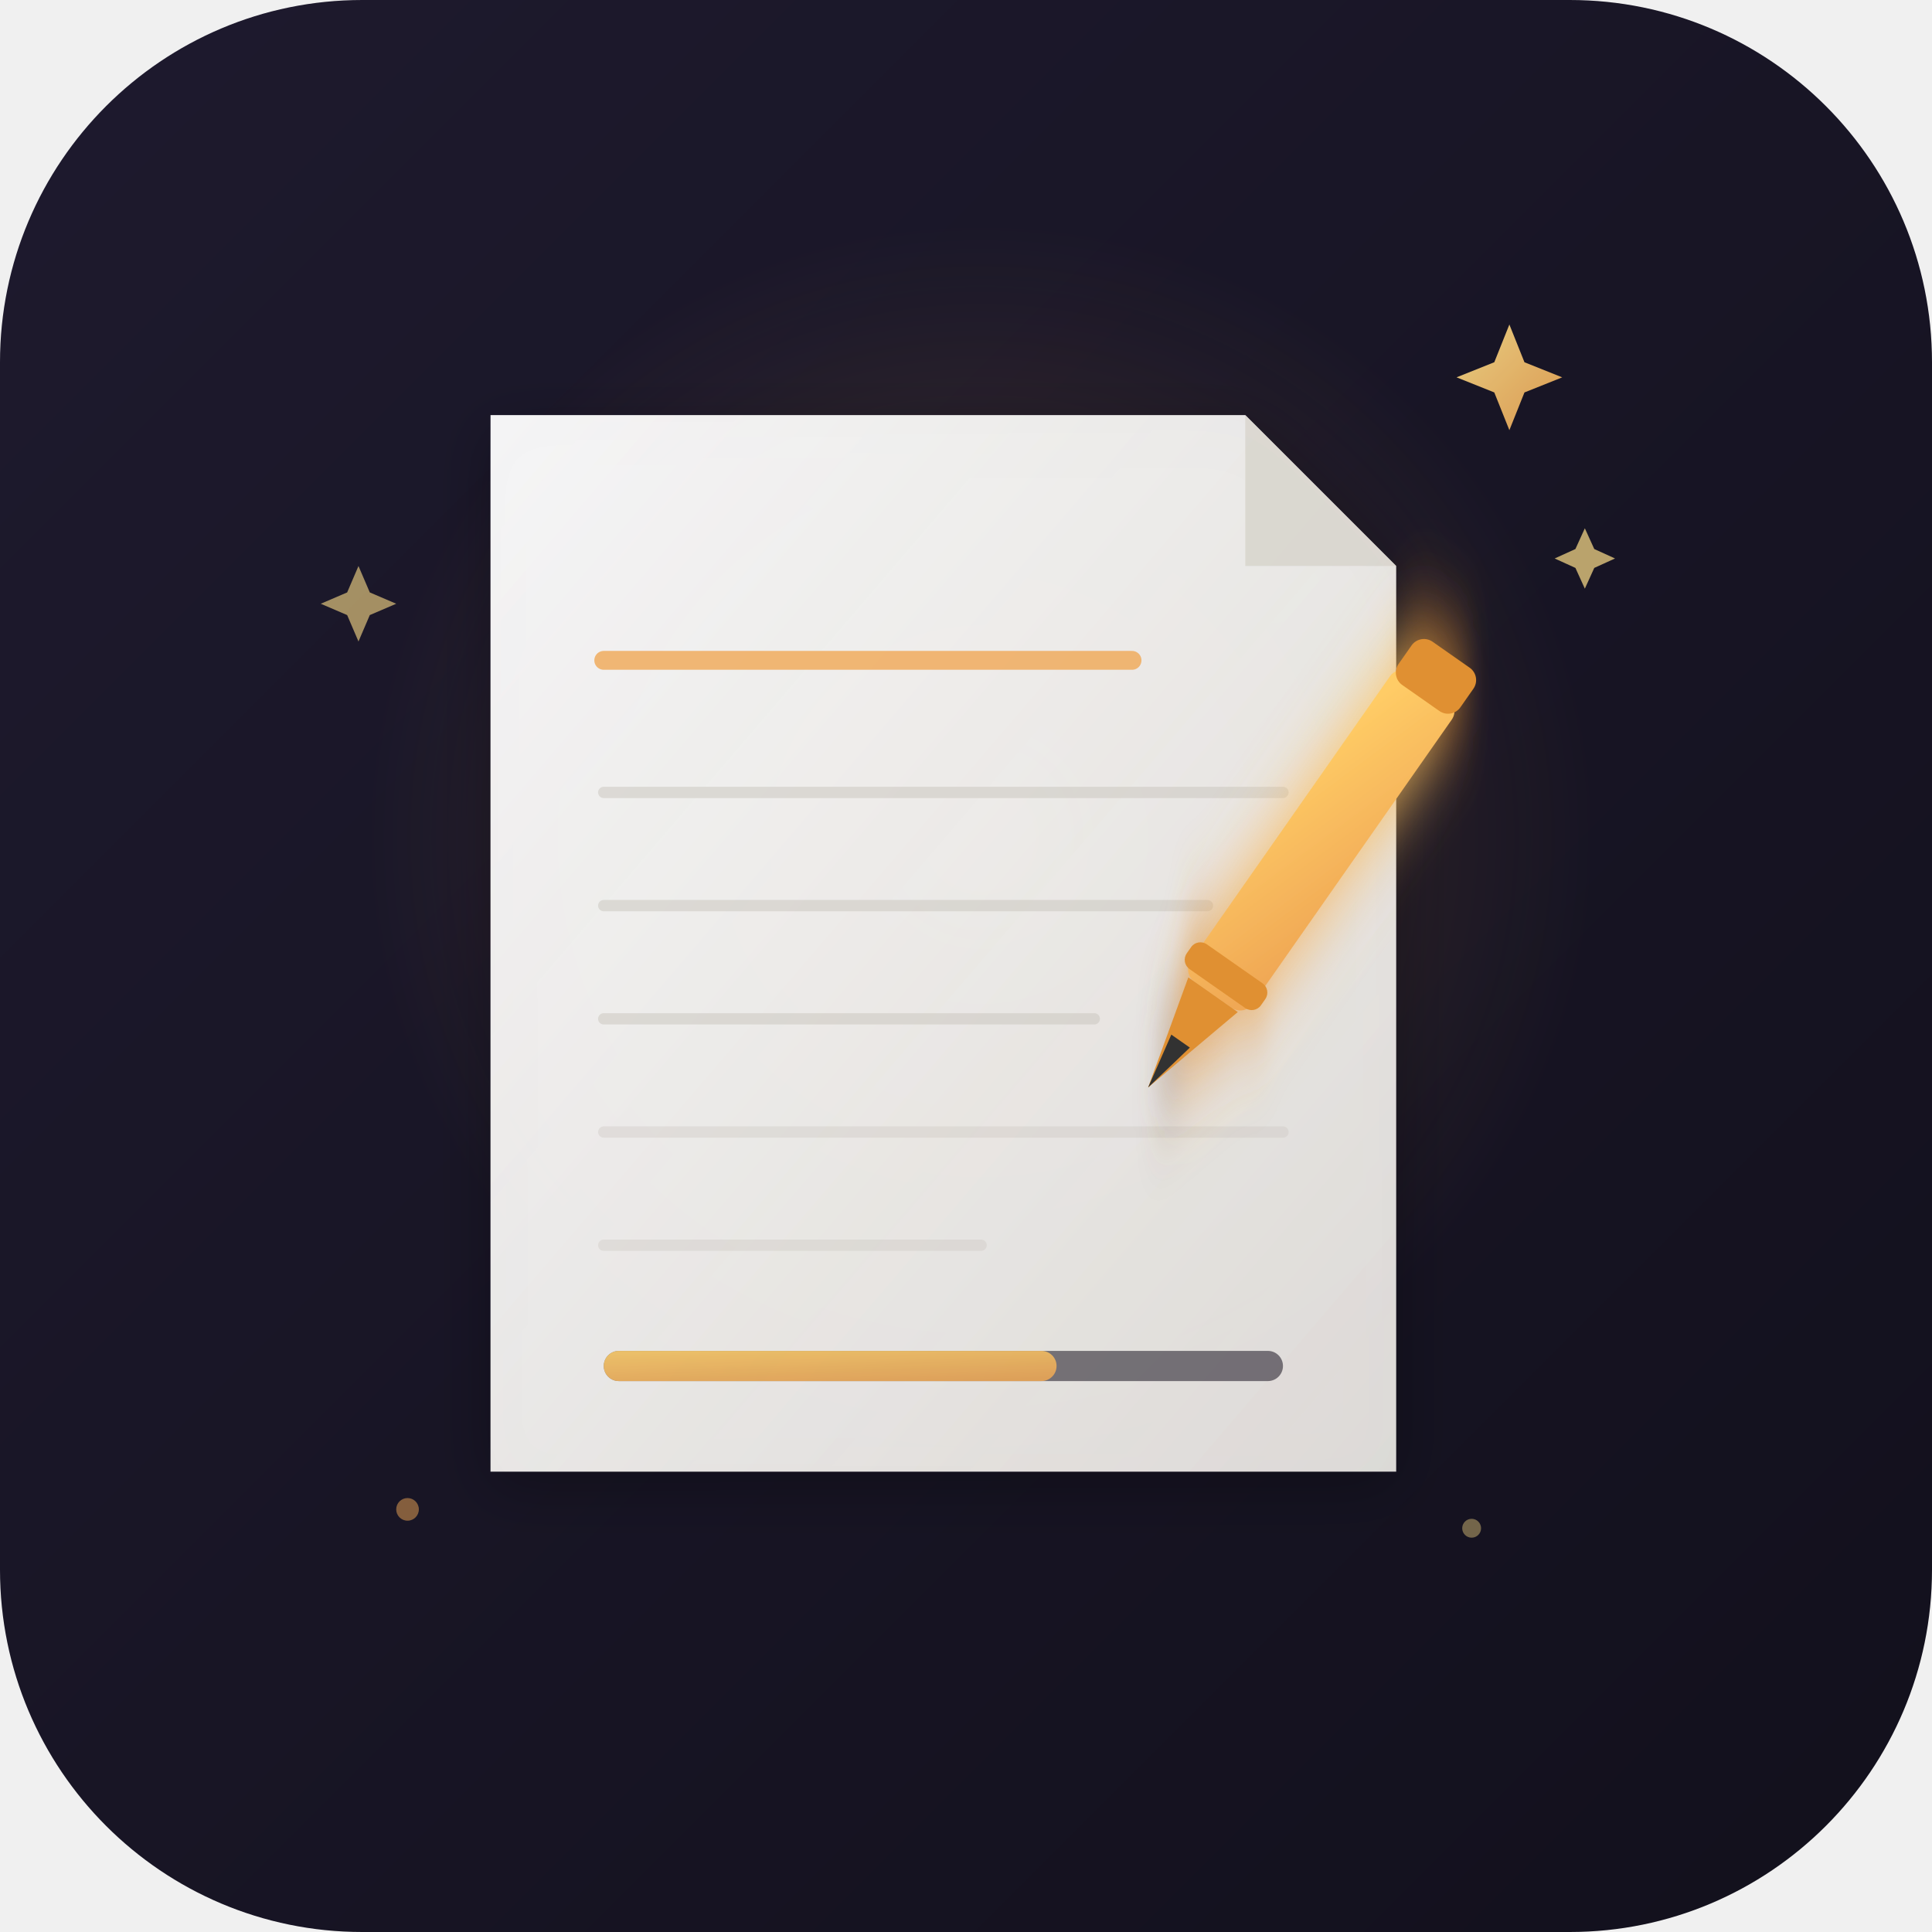
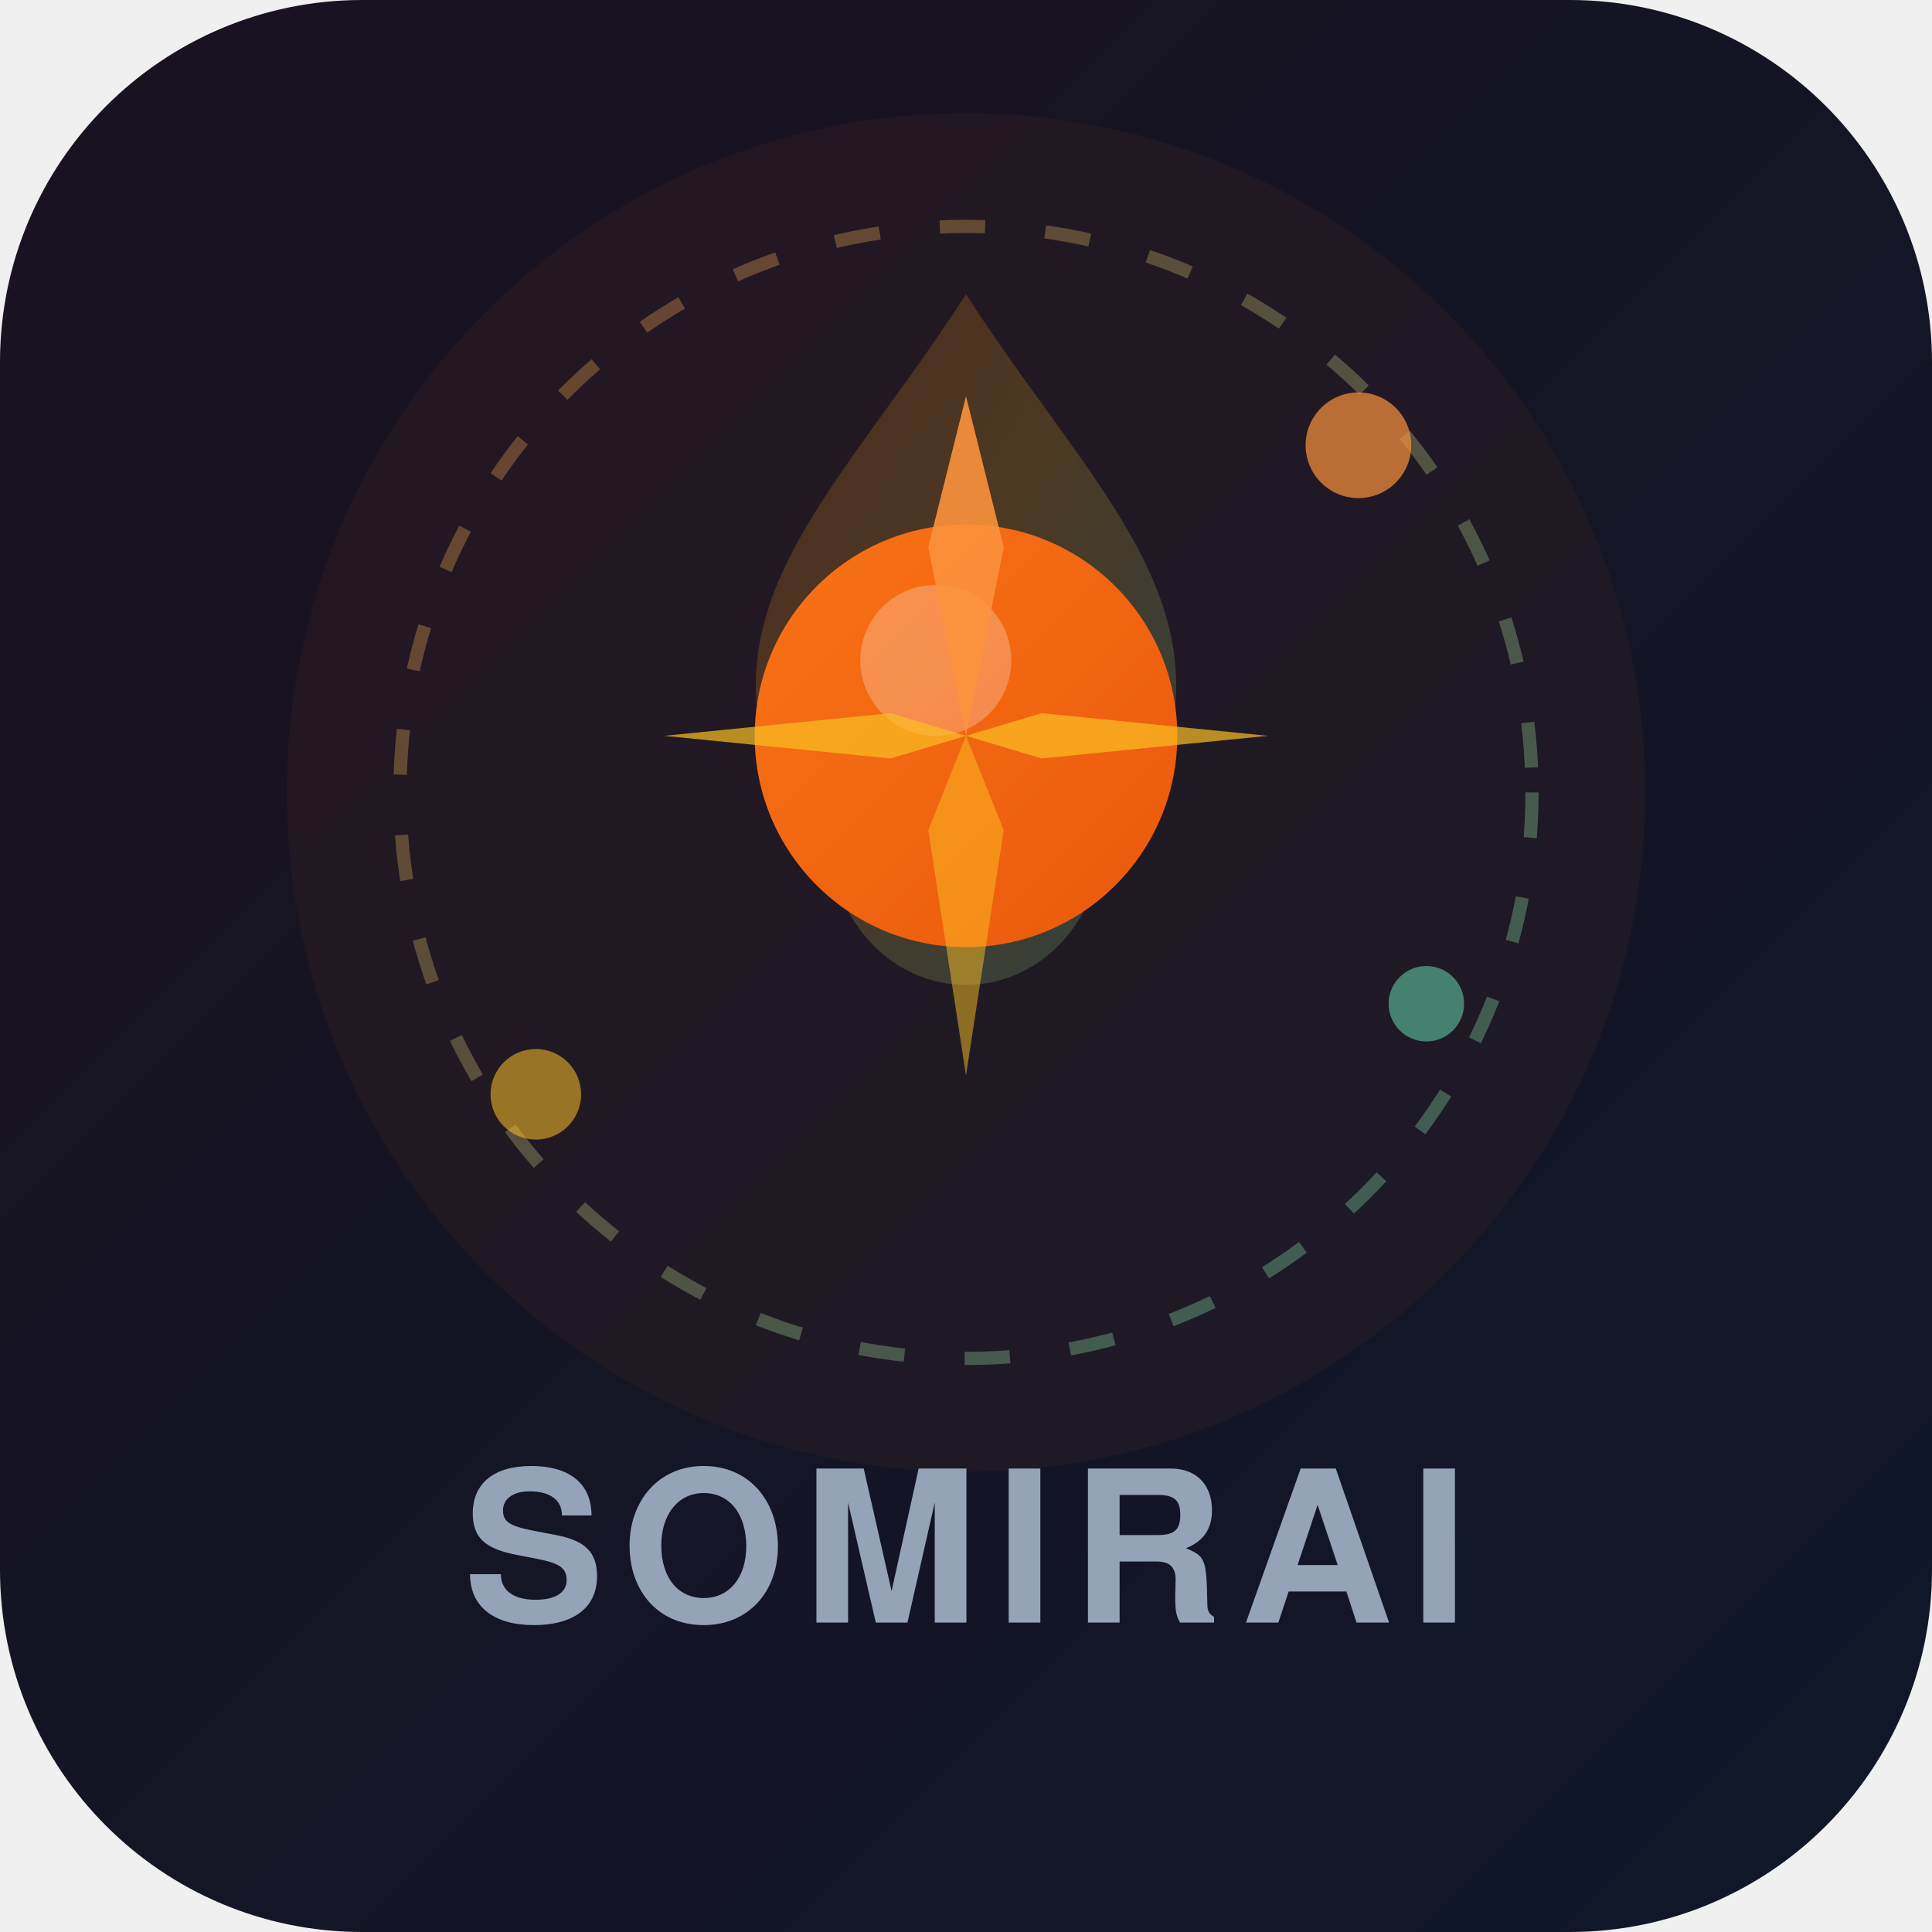
<svg xmlns="http://www.w3.org/2000/svg" viewBox="0 0 512 512">
  <defs>
-     <linearGradient id="bgGrad" x1="0%" y1="0%" x2="100%" y2="100%">
-       <stop offset="0%" stop-color="#1e1a2e" />
-       <stop offset="100%" stop-color="#12101c" />
+     <linearGradient id="bgG" x1="0%" y1="0%" x2="100%" y2="100%">
+       <stop offset="0%" stop-color="#1a1220" />
+       <stop offset="100%" stop-color="#0f172a" />
    </linearGradient>
-     <linearGradient id="penGrad" x1="20%" y1="0%" x2="80%" y2="100%">
-       <stop offset="0%" stop-color="#ffcc66" />
-       <stop offset="100%" stop-color="#f0a855" />
+     <linearGradient id="spG" x1="0%" y1="0%" x2="100%" y2="100%">
+       <stop offset="0%" stop-color="#f97316" />
+       <stop offset="45%" stop-color="#fbbf24" />
+       <stop offset="100%" stop-color="#6ee7b7" />
    </linearGradient>
-     <linearGradient id="pageGrad" x1="0%" y1="0%" x2="100%" y2="100%">
-       <stop offset="0%" stop-color="#ffffff" stop-opacity="0.95" />
-       <stop offset="100%" stop-color="#f0ede8" stop-opacity="0.9" />
+     <linearGradient id="coG" x1="0%" y1="0%" x2="100%" y2="100%">
+       <stop offset="0%" stop-color="#f97316" />
+       <stop offset="100%" stop-color="#ea580c" />
    </linearGradient>
-     <linearGradient id="sparkGrad" x1="0%" y1="0%" x2="100%" y2="100%">
-       <stop offset="0%" stop-color="#ffe08a" />
-       <stop offset="100%" stop-color="#f0a855" />
+     <linearGradient id="obG" x1="0%" y1="0%" x2="100%" y2="100%">
+       <stop offset="0%" stop-color="#fb923c" />
+       <stop offset="100%" stop-color="#6ee7b7" />
    </linearGradient>
-     <radialGradient id="glowGrad" cx="50%" cy="45%" r="45%">
-       <stop offset="0%" stop-color="#f0a855" stop-opacity="0.2" />
-       <stop offset="100%" stop-color="#f0a855" stop-opacity="0" />
-     </radialGradient>
-     <filter id="glow" x="-30%" y="-30%" width="160%" height="160%">
-       <feGaussianBlur in="SourceGraphic" stdDeviation="10" result="blur" />
-       <feMerge>
-         <feMergeNode in="blur" />
-         <feMergeNode in="SourceGraphic" />
-       </feMerge>
-     </filter>
-     <filter id="shadow" x="-10%" y="-10%" width="130%" height="130%">
-       <feDropShadow dx="0" dy="4" stdDeviation="8" flood-color="#000" flood-opacity="0.3" />
-     </filter>
  </defs>
-   <rect width="512" height="512" fill="url(#bgGrad)" rx="96" />
-   <ellipse cx="260" cy="240" rx="180" ry="180" fill="url(#glowGrad)" />
-   <g filter="url(#shadow)">
-     <path d="M 130 110 L 330 110 L 370 150 L 370 390 L 130 390 Z" fill="url(#pageGrad)" rx="8" />
-     <path d="M 330 110 L 330 150 L 370 150 Z" fill="#d8d4cc" opacity="0.8" />
-   </g>
-   <line x1="160" y1="175" x2="300" y2="175" stroke="#f0a855" stroke-width="5" stroke-linecap="round" opacity="0.8" />
-   <line x1="160" y1="210" x2="340" y2="210" stroke="#c8c4bc" stroke-width="3" stroke-linecap="round" opacity="0.5" />
-   <line x1="160" y1="240" x2="320" y2="240" stroke="#c8c4bc" stroke-width="3" stroke-linecap="round" opacity="0.5" />
-   <line x1="160" y1="270" x2="290" y2="270" stroke="#c8c4bc" stroke-width="3" stroke-linecap="round" opacity="0.5" />
-   <line x1="160" y1="300" x2="340" y2="300" stroke="#c8c4bc" stroke-width="3" stroke-linecap="round" opacity="0.35" />
-   <line x1="160" y1="330" x2="260" y2="330" stroke="#c8c4bc" stroke-width="3" stroke-linecap="round" opacity="0.35" />
-   <g transform="translate(310, 280) rotate(35)" filter="url(#glow)">
-     <rect x="-10" y="-120" width="20" height="100" rx="4" fill="url(#penGrad)" />
-     <rect x="-12" y="-30" width="24" height="8" rx="3" fill="#e09030" />
-     <polygon points="-8,-20 8,-20 0,10" fill="#e09030" />
-     <polygon points="-3,-5 3,-5 0,10" fill="#333" />
-     <rect x="-10" y="-130" width="20" height="14" rx="4" fill="#e09030" />
-   </g>
-   <g transform="translate(400, 100)">
-     <path d="M 0,-14 L 4,-4 L 14,0 L 4,4 L 0,14 L -4,4 L -14,0 L -4,-4 Z" fill="url(#sparkGrad)" opacity="0.9" />
-   </g>
-   <g transform="translate(420, 148)">
-     <path d="M 0,-8 L 2.5,-2.5 L 8,0 L 2.5,2.5 L 0,8 L -2.5,2.5 L -8,0 L -2.5,-2.5 Z" fill="#ffe08a" opacity="0.7" />
-   </g>
-   <g transform="translate(95, 160)">
-     <path d="M 0,-10 L 3,-3 L 10,0 L 3,3 L 0,10 L -3,3 L -10,0 L -3,-3 Z" fill="#ffe08a" opacity="0.6" />
-   </g>
-   <rect x="160" y="358" width="180" height="8" rx="4" fill="#2a2530" opacity="0.6" />
-   <rect x="160" y="358" width="120" height="8" rx="4" fill="url(#penGrad)" opacity="0.85" />
-   <circle cx="108" cy="400" r="3" fill="#f0a855" opacity="0.5" />
-   <circle cx="390" cy="405" r="2.5" fill="#ffe08a" opacity="0.4" />
+   <rect width="512" height="512" rx="96" fill="url(#bgG)" />
+   <circle cx="256" cy="210" r="180" fill="#f97316" opacity="0.05" />
+   <ellipse cx="256" cy="210" rx="150" ry="150" fill="none" stroke="url(#obG)" stroke-width="3.5" opacity="0.35" stroke-dasharray="12 16" />
+   <path d="M256 78 C296 140, 340 170, 288 240 C274 268, 238 268, 224 240 C172 170, 216 140, 256 78Z" fill="url(#spG)" opacity="0.2" />
+   <circle cx="256" cy="195" r="56" fill="url(#coG)" />
+   <circle cx="248" cy="175" r="20" fill="#fff" opacity="0.25" />
+   <path d="M256 105 L266 145 L256 195 L246 145 Z" fill="#fb923c" opacity="0.9" />
+   <path d="M176 195 L236 201 L256 195 L236 189 Z" fill="#fbbf24" opacity="0.7" />
+   <path d="M336 195 L276 201 L256 195 L276 189 Z" fill="#fbbf24" opacity="0.7" />
+   <path d="M256 285 L266 220 L256 195 L246 220 Z" fill="#fbbf24" opacity="0.5" />
+   <circle cx="360" cy="118" r="14" fill="#fb923c" opacity="0.7" />
+   <circle cx="142" cy="290" r="12" fill="#fbbf24" opacity="0.55" />
+   <circle cx="378" cy="266" r="10" fill="#6ee7b7" opacity="0.5" />
+   <text x="256" y="430" text-anchor="middle" font-family="'DM Sans','Helvetica Neue',system-ui" font-size="56" font-weight="800" fill="#94a3b8" letter-spacing="0.08em">SOMIRAI</text>
</svg>
